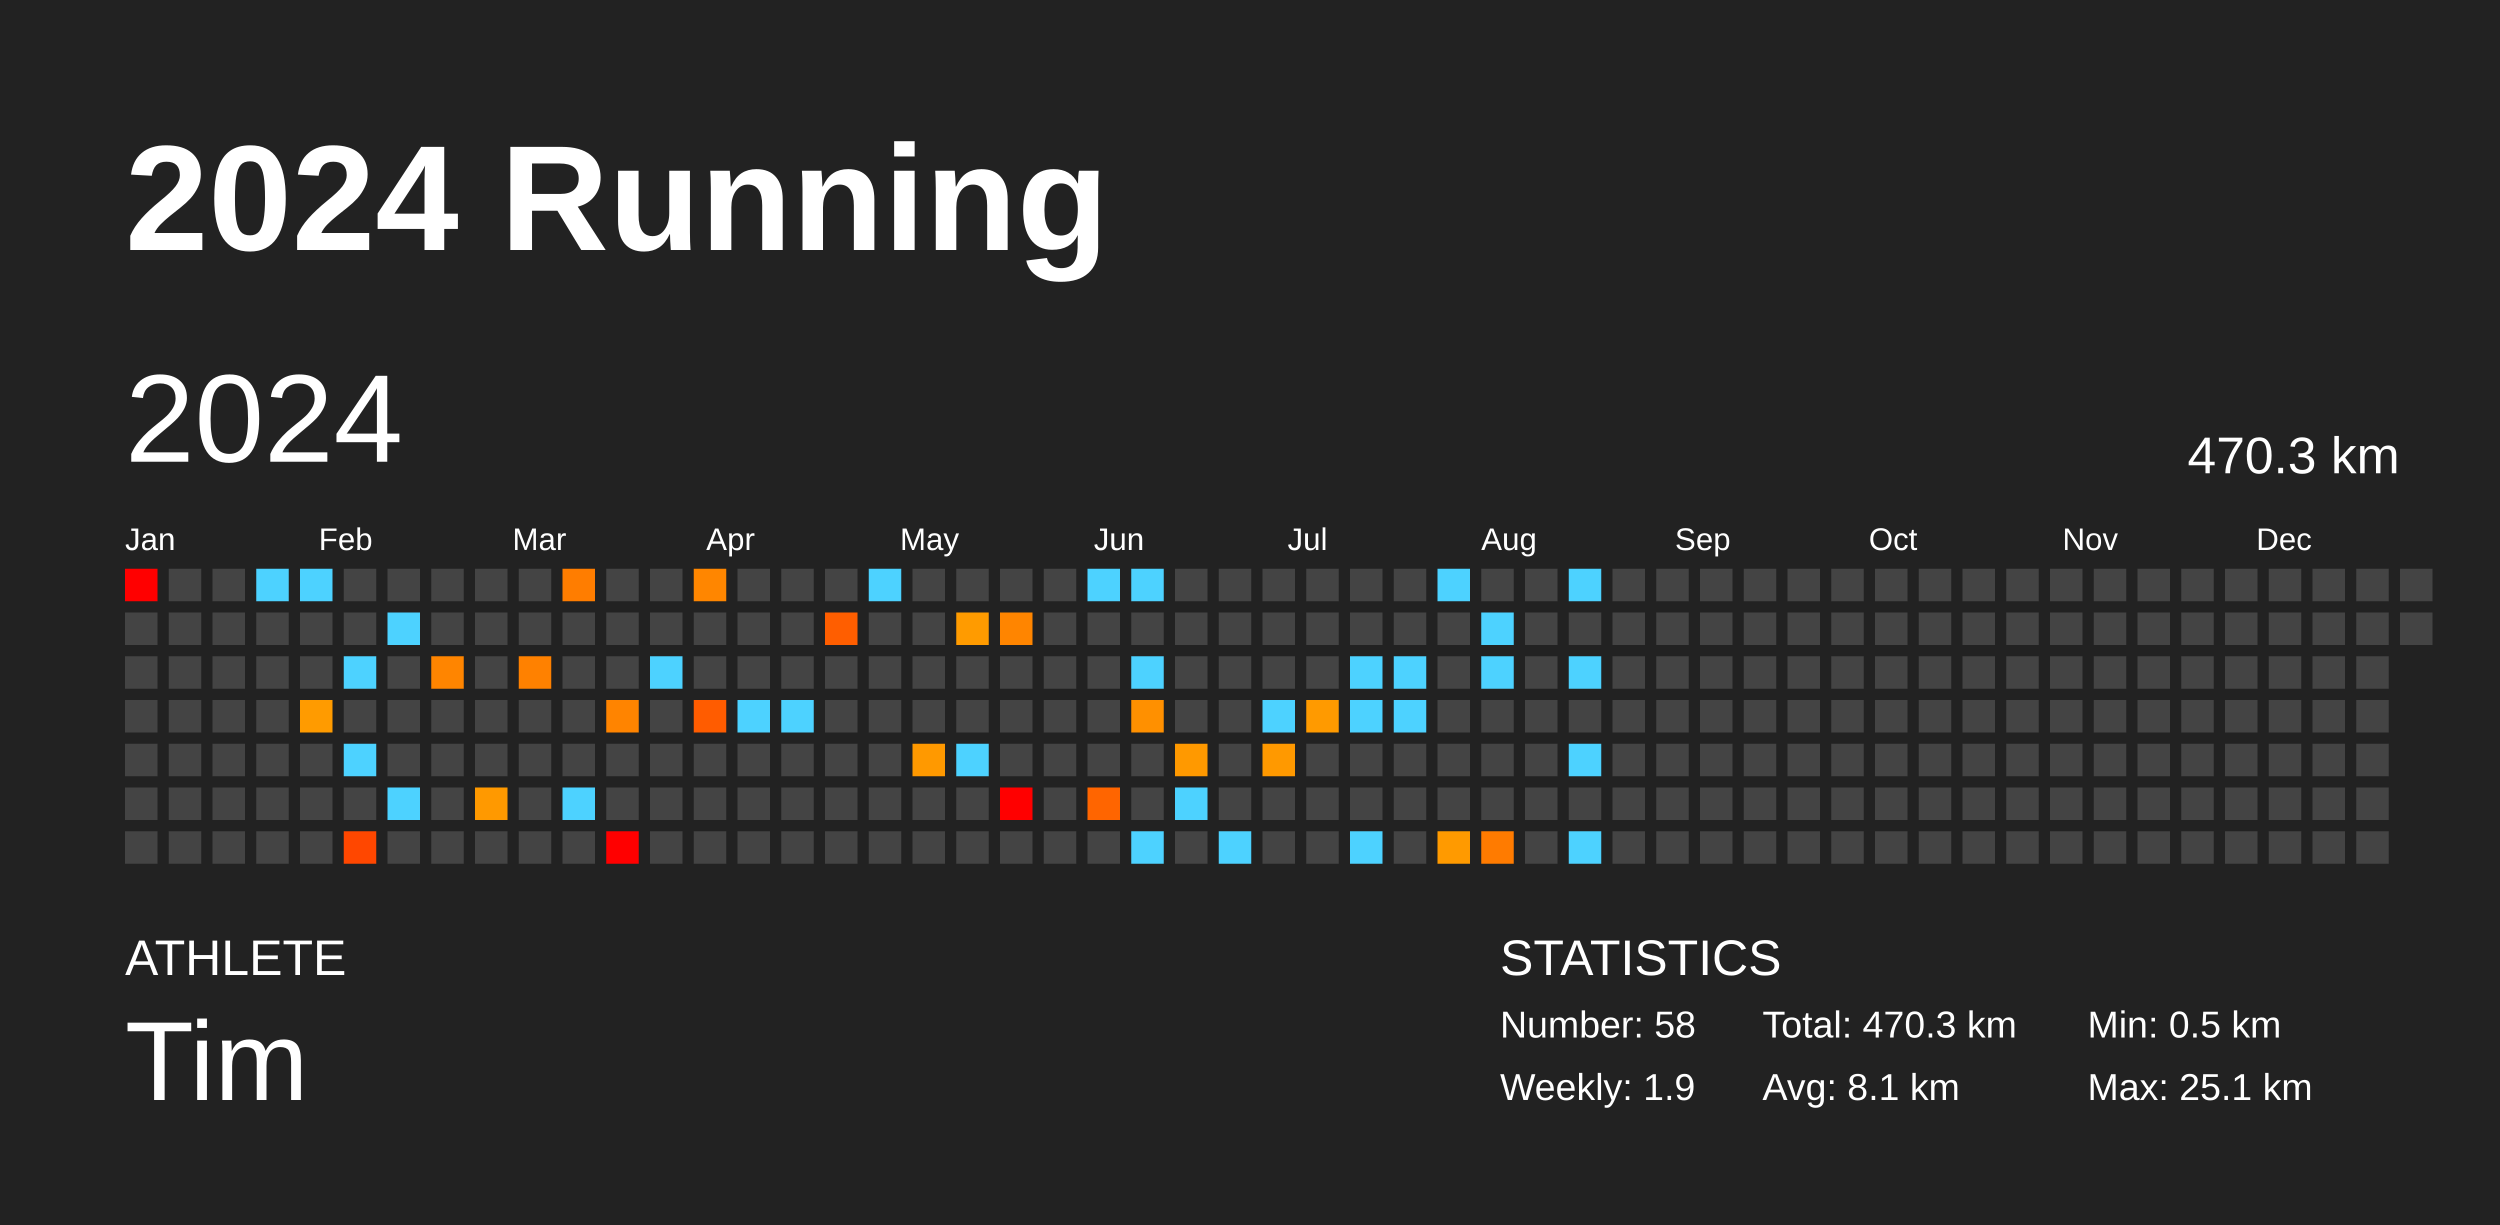
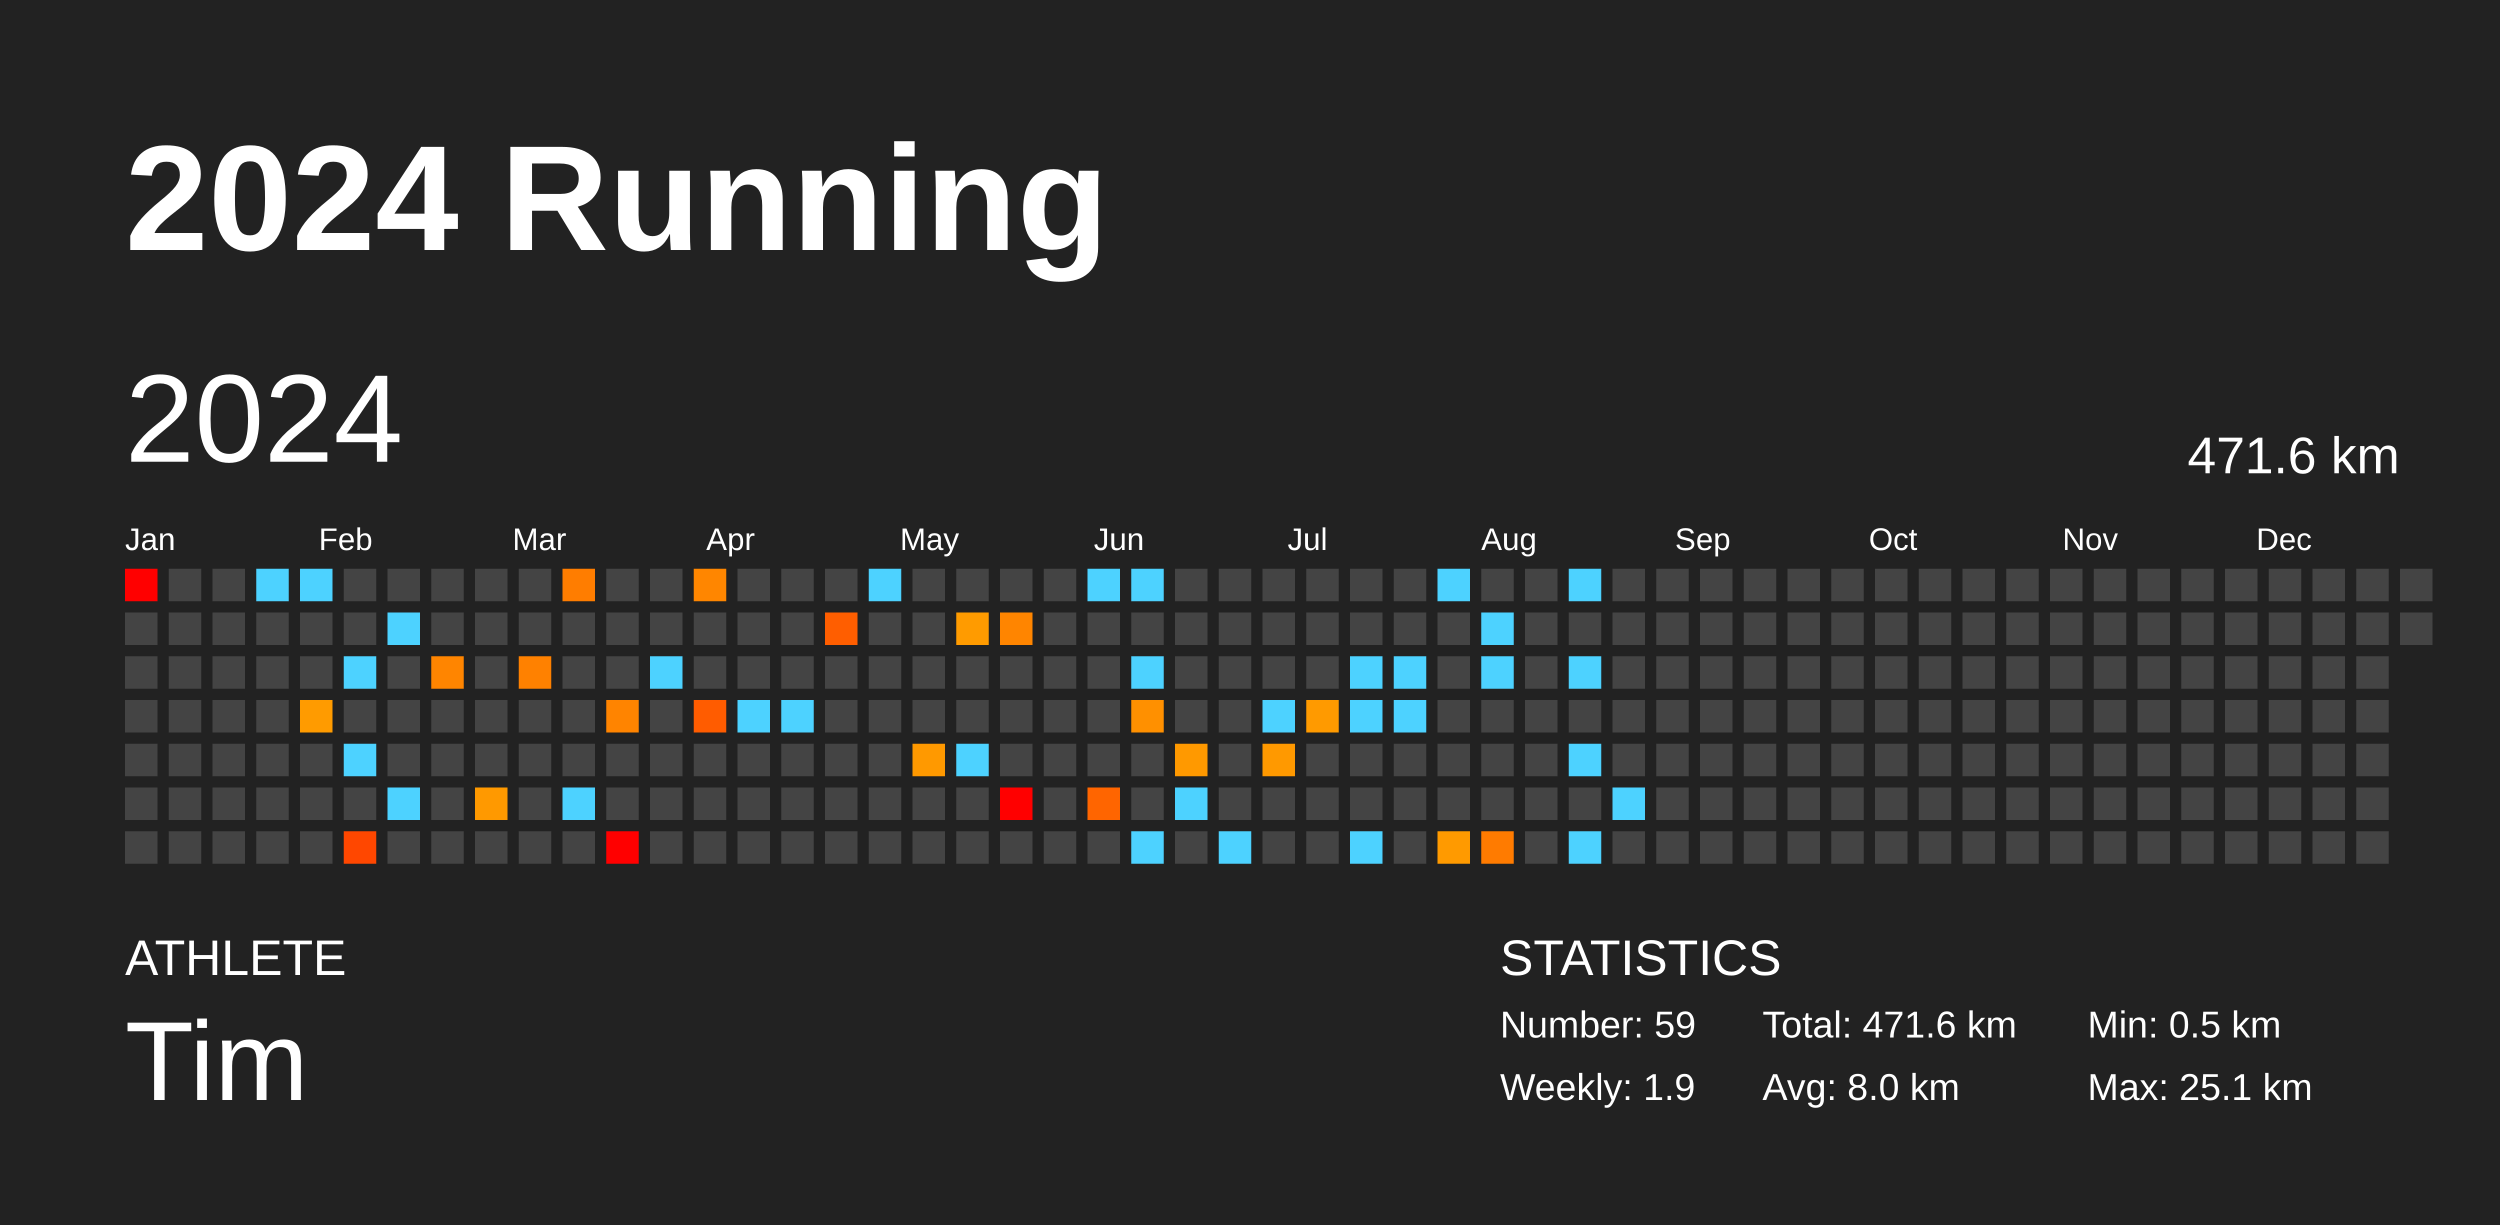
<svg xmlns="http://www.w3.org/2000/svg" baseProfile="full" height="98mm" version="1.1" viewBox="0,0,200,98" width="200mm">
  <defs />
  <rect fill="#222222" height="98" width="200" x="0" y="0" />
  <text fill="#FFFFFF" style="font-size:12px; font-family:Arial; font-weight:bold;" x="10" y="20">2024 Running</text>
  <text fill="#FFFFFF" style="font-size:4px; font-family:Arial" x="10" y="78">ATHLETE</text>
  <text fill="#FFFFFF" style="font-size:9px; font-family:Arial" x="10" y="88">Tim</text>
  <text fill="#FFFFFF" style="font-size:4px; font-family:Arial" x="120" y="78">STATISTICS</text>
-   <text fill="#FFFFFF" style="font-size:3px; font-family:Arial" x="120" y="83">Number: 58</text>
+   <text fill="#FFFFFF" style="font-size:3px; font-family:Arial" x="120" y="83">Number: 59</text>
  <text fill="#FFFFFF" style="font-size:3px; font-family:Arial" x="120" y="88">Weekly: 1.9</text>
-   <text fill="#FFFFFF" style="font-size:3px; font-family:Arial" x="141" y="83">Total: 470.3 km</text>
-   <text fill="#FFFFFF" style="font-size:3px; font-family:Arial" x="141" y="88">Avg: 8.1 km</text>
+   <text fill="#FFFFFF" style="font-size:3px; font-family:Arial" x="141" y="83">Total: 471.6 km</text>
+   <text fill="#FFFFFF" style="font-size:3px; font-family:Arial" x="141" y="88">Avg: 8.0 km</text>
  <text fill="#FFFFFF" style="font-size:3px; font-family:Arial" x="167" y="83">Min: 0.5 km</text>
  <text fill="#FFFFFF" style="font-size:3px; font-family:Arial" x="167" y="88">Max: 25.1 km</text>
  <text dominant-baseline="hanging" fill="#FFFFFF" style="font-size:10.0px; font-family:Arial;" x="10" y="30">2024</text>
-   <text dominant-baseline="hanging" fill="#FFFFFF" style="font-size:4.125px; font-family:Arial;" x="175" y="35">470.3 km</text>
+   <text dominant-baseline="hanging" fill="#FFFFFF" style="font-size:4.125px; font-family:Arial;" x="175" y="35">471.6 km</text>
  <text fill="#FFFFFF" style="font-size:2.5px; font-family:Arial" x="10.0" y="44">Jan</text>
  <text fill="#FFFFFF" style="font-size:2.5px; font-family:Arial" x="25.5" y="44">Feb</text>
  <text fill="#FFFFFF" style="font-size:2.5px; font-family:Arial" x="41.0" y="44">Mar</text>
  <text fill="#FFFFFF" style="font-size:2.5px; font-family:Arial" x="56.5" y="44">Apr</text>
  <text fill="#FFFFFF" style="font-size:2.5px; font-family:Arial" x="72.0" y="44">May</text>
  <text fill="#FFFFFF" style="font-size:2.5px; font-family:Arial" x="87.5" y="44">Jun</text>
  <text fill="#FFFFFF" style="font-size:2.5px; font-family:Arial" x="103.0" y="44">Jul</text>
  <text fill="#FFFFFF" style="font-size:2.5px; font-family:Arial" x="118.5" y="44">Aug</text>
  <text fill="#FFFFFF" style="font-size:2.5px; font-family:Arial" x="134.0" y="44">Sep</text>
  <text fill="#FFFFFF" style="font-size:2.5px; font-family:Arial" x="149.5" y="44">Oct</text>
  <text fill="#FFFFFF" style="font-size:2.5px; font-family:Arial" x="165.0" y="44">Nov</text>
  <text fill="#FFFFFF" style="font-size:2.5px; font-family:Arial" x="180.5" y="44">Dec</text>
  <rect fill="red" height="2.6" width="2.6" x="10.0" y="45.5" />
  <rect fill="#444444" height="2.6" width="2.6" x="10.0" y="49.0" />
  <rect fill="#444444" height="2.6" width="2.6" x="10.0" y="52.5" />
  <rect fill="#444444" height="2.6" width="2.6" x="10.0" y="56.0" />
  <rect fill="#444444" height="2.6" width="2.6" x="10.0" y="59.5" />
  <rect fill="#444444" height="2.6" width="2.6" x="10.0" y="63.0" />
  <rect fill="#444444" height="2.6" width="2.6" x="10.0" y="66.5" />
  <rect fill="#444444" height="2.6" width="2.6" x="13.5" y="45.5" />
  <rect fill="#444444" height="2.6" width="2.6" x="13.5" y="49.0" />
  <rect fill="#444444" height="2.6" width="2.6" x="13.5" y="52.5" />
  <rect fill="#444444" height="2.6" width="2.6" x="13.5" y="56.0" />
  <rect fill="#444444" height="2.6" width="2.6" x="13.5" y="59.5" />
  <rect fill="#444444" height="2.6" width="2.6" x="13.5" y="63.0" />
  <rect fill="#444444" height="2.6" width="2.6" x="13.5" y="66.5" />
  <rect fill="#444444" height="2.6" width="2.6" x="17.0" y="45.5" />
  <rect fill="#444444" height="2.6" width="2.6" x="17.0" y="49.0" />
  <rect fill="#444444" height="2.6" width="2.6" x="17.0" y="52.5" />
  <rect fill="#444444" height="2.6" width="2.6" x="17.0" y="56.0" />
  <rect fill="#444444" height="2.6" width="2.6" x="17.0" y="59.5" />
  <rect fill="#444444" height="2.6" width="2.6" x="17.0" y="63.0" />
  <rect fill="#444444" height="2.6" width="2.6" x="17.0" y="66.5" />
  <rect fill="#4dd2ff" height="2.6" width="2.6" x="20.5" y="45.5" />
  <rect fill="#444444" height="2.6" width="2.6" x="20.5" y="49.0" />
  <rect fill="#444444" height="2.6" width="2.6" x="20.5" y="52.5" />
  <rect fill="#444444" height="2.6" width="2.6" x="20.5" y="56.0" />
  <rect fill="#444444" height="2.6" width="2.6" x="20.5" y="59.5" />
  <rect fill="#444444" height="2.6" width="2.6" x="20.5" y="63.0" />
  <rect fill="#444444" height="2.6" width="2.6" x="20.5" y="66.5" />
  <rect fill="#4dd2ff" height="2.6" width="2.6" x="24.0" y="45.5" />
  <rect fill="#444444" height="2.6" width="2.6" x="24.0" y="49.0" />
  <rect fill="#444444" height="2.6" width="2.6" x="24.0" y="52.5" />
  <rect fill="#ff9b00" height="2.6" width="2.6" x="24.0" y="56.0" />
  <rect fill="#444444" height="2.6" width="2.6" x="24.0" y="59.5" />
  <rect fill="#444444" height="2.6" width="2.6" x="24.0" y="63.0" />
  <rect fill="#444444" height="2.6" width="2.6" x="24.0" y="66.5" />
  <rect fill="#444444" height="2.6" width="2.6" x="27.5" y="45.5" />
  <rect fill="#444444" height="2.6" width="2.6" x="27.5" y="49.0" />
  <rect fill="#4dd2ff" height="2.6" width="2.6" x="27.5" y="52.5" />
  <rect fill="#444444" height="2.6" width="2.6" x="27.5" y="56.0" />
  <rect fill="#4dd2ff" height="2.6" width="2.6" x="27.5" y="59.5" />
  <rect fill="#444444" height="2.6" width="2.6" x="27.5" y="63.0" />
  <rect fill="#ff4700" height="2.6" width="2.6" x="27.5" y="66.5" />
  <rect fill="#444444" height="2.6" width="2.6" x="31.0" y="45.5" />
  <rect fill="#4dd2ff" height="2.6" width="2.6" x="31.0" y="49.0" />
  <rect fill="#444444" height="2.6" width="2.6" x="31.0" y="52.5" />
  <rect fill="#444444" height="2.6" width="2.6" x="31.0" y="56.0" />
  <rect fill="#444444" height="2.6" width="2.6" x="31.0" y="59.5" />
  <rect fill="#4dd2ff" height="2.6" width="2.6" x="31.0" y="63.0" />
  <rect fill="#444444" height="2.6" width="2.6" x="31.0" y="66.5" />
  <rect fill="#444444" height="2.6" width="2.6" x="34.5" y="45.5" />
  <rect fill="#444444" height="2.6" width="2.6" x="34.5" y="49.0" />
  <rect fill="#ff8500" height="2.6" width="2.6" x="34.5" y="52.5" />
  <rect fill="#444444" height="2.6" width="2.6" x="34.5" y="56.0" />
  <rect fill="#444444" height="2.6" width="2.6" x="34.5" y="59.5" />
  <rect fill="#444444" height="2.6" width="2.6" x="34.5" y="63.0" />
  <rect fill="#444444" height="2.6" width="2.6" x="34.5" y="66.5" />
  <rect fill="#444444" height="2.6" width="2.6" x="38.0" y="45.5" />
  <rect fill="#444444" height="2.6" width="2.6" x="38.0" y="49.0" />
  <rect fill="#444444" height="2.6" width="2.6" x="38.0" y="52.5" />
  <rect fill="#444444" height="2.6" width="2.6" x="38.0" y="56.0" />
  <rect fill="#444444" height="2.6" width="2.6" x="38.0" y="59.5" />
  <rect fill="#ff9900" height="2.6" width="2.6" x="38.0" y="63.0" />
  <rect fill="#444444" height="2.6" width="2.6" x="38.0" y="66.5" />
  <rect fill="#444444" height="2.6" width="2.6" x="41.5" y="45.5" />
  <rect fill="#444444" height="2.6" width="2.6" x="41.5" y="49.0" />
  <rect fill="#ff8100" height="2.6" width="2.6" x="41.5" y="52.5" />
  <rect fill="#444444" height="2.6" width="2.6" x="41.5" y="56.0" />
  <rect fill="#444444" height="2.6" width="2.6" x="41.5" y="59.5" />
  <rect fill="#444444" height="2.6" width="2.6" x="41.5" y="63.0" />
  <rect fill="#444444" height="2.6" width="2.6" x="41.5" y="66.5" />
  <rect fill="#ff7d00" height="2.6" width="2.6" x="45.0" y="45.5" />
  <rect fill="#444444" height="2.6" width="2.6" x="45.0" y="49.0" />
  <rect fill="#444444" height="2.6" width="2.6" x="45.0" y="52.5" />
  <rect fill="#444444" height="2.6" width="2.6" x="45.0" y="56.0" />
  <rect fill="#444444" height="2.6" width="2.6" x="45.0" y="59.5" />
  <rect fill="#4dd2ff" height="2.6" width="2.6" x="45.0" y="63.0" />
  <rect fill="#444444" height="2.6" width="2.6" x="45.0" y="66.5" />
  <rect fill="#444444" height="2.6" width="2.6" x="48.5" y="45.5" />
  <rect fill="#444444" height="2.6" width="2.6" x="48.5" y="49.0" />
  <rect fill="#444444" height="2.6" width="2.6" x="48.5" y="52.5" />
  <rect fill="#ff8400" height="2.6" width="2.6" x="48.5" y="56.0" />
  <rect fill="#444444" height="2.6" width="2.6" x="48.5" y="59.5" />
  <rect fill="#444444" height="2.6" width="2.6" x="48.5" y="63.0" />
  <rect fill="red" height="2.6" width="2.6" x="48.5" y="66.5" />
  <rect fill="#444444" height="2.6" width="2.6" x="52.0" y="45.5" />
  <rect fill="#444444" height="2.6" width="2.6" x="52.0" y="49.0" />
  <rect fill="#4dd2ff" height="2.6" width="2.6" x="52.0" y="52.5" />
  <rect fill="#444444" height="2.6" width="2.6" x="52.0" y="56.0" />
  <rect fill="#444444" height="2.6" width="2.6" x="52.0" y="59.5" />
  <rect fill="#444444" height="2.6" width="2.6" x="52.0" y="63.0" />
  <rect fill="#444444" height="2.6" width="2.6" x="52.0" y="66.5" />
  <rect fill="#ff8600" height="2.6" width="2.6" x="55.5" y="45.5" />
  <rect fill="#444444" height="2.6" width="2.6" x="55.5" y="49.0" />
  <rect fill="#444444" height="2.6" width="2.6" x="55.5" y="52.5" />
  <rect fill="#ff5c00" height="2.6" width="2.6" x="55.5" y="56.0" />
  <rect fill="#444444" height="2.6" width="2.6" x="55.5" y="59.5" />
  <rect fill="#444444" height="2.6" width="2.6" x="55.5" y="63.0" />
  <rect fill="#444444" height="2.6" width="2.6" x="55.5" y="66.5" />
  <rect fill="#444444" height="2.6" width="2.6" x="59.0" y="45.5" />
  <rect fill="#444444" height="2.6" width="2.6" x="59.0" y="49.0" />
  <rect fill="#444444" height="2.6" width="2.6" x="59.0" y="52.5" />
  <rect fill="#4dd2ff" height="2.6" width="2.6" x="59.0" y="56.0" />
  <rect fill="#444444" height="2.6" width="2.6" x="59.0" y="59.5" />
  <rect fill="#444444" height="2.6" width="2.6" x="59.0" y="63.0" />
  <rect fill="#444444" height="2.6" width="2.6" x="59.0" y="66.5" />
  <rect fill="#444444" height="2.6" width="2.6" x="62.5" y="45.5" />
  <rect fill="#444444" height="2.6" width="2.6" x="62.5" y="49.0" />
  <rect fill="#444444" height="2.6" width="2.6" x="62.5" y="52.5" />
  <rect fill="#4dd2ff" height="2.6" width="2.6" x="62.5" y="56.0" />
  <rect fill="#444444" height="2.6" width="2.6" x="62.5" y="59.5" />
  <rect fill="#444444" height="2.6" width="2.6" x="62.5" y="63.0" />
  <rect fill="#444444" height="2.6" width="2.6" x="62.5" y="66.5" />
  <rect fill="#444444" height="2.6" width="2.6" x="66.0" y="45.5" />
  <rect fill="#ff5e00" height="2.6" width="2.6" x="66.0" y="49.0" />
  <rect fill="#444444" height="2.6" width="2.6" x="66.0" y="52.5" />
  <rect fill="#444444" height="2.6" width="2.6" x="66.0" y="56.0" />
  <rect fill="#444444" height="2.6" width="2.6" x="66.0" y="59.5" />
  <rect fill="#444444" height="2.6" width="2.6" x="66.0" y="63.0" />
  <rect fill="#444444" height="2.6" width="2.6" x="66.0" y="66.5" />
  <rect fill="#4dd2ff" height="2.6" width="2.6" x="69.5" y="45.5" />
  <rect fill="#444444" height="2.6" width="2.6" x="69.5" y="49.0" />
  <rect fill="#444444" height="2.6" width="2.6" x="69.5" y="52.5" />
  <rect fill="#444444" height="2.6" width="2.6" x="69.5" y="56.0" />
  <rect fill="#444444" height="2.6" width="2.6" x="69.5" y="59.5" />
  <rect fill="#444444" height="2.6" width="2.6" x="69.5" y="63.0" />
  <rect fill="#444444" height="2.6" width="2.6" x="69.5" y="66.5" />
  <rect fill="#444444" height="2.6" width="2.6" x="73.0" y="45.5" />
  <rect fill="#444444" height="2.6" width="2.6" x="73.0" y="49.0" />
  <rect fill="#444444" height="2.6" width="2.6" x="73.0" y="52.5" />
  <rect fill="#444444" height="2.6" width="2.6" x="73.0" y="56.0" />
  <rect fill="#ff9900" height="2.6" width="2.6" x="73.0" y="59.5" />
  <rect fill="#444444" height="2.6" width="2.6" x="73.0" y="63.0" />
  <rect fill="#444444" height="2.6" width="2.6" x="73.0" y="66.5" />
  <rect fill="#444444" height="2.6" width="2.6" x="76.5" y="45.5" />
  <rect fill="#ff9b00" height="2.6" width="2.6" x="76.5" y="49.0" />
  <rect fill="#444444" height="2.6" width="2.6" x="76.5" y="52.5" />
  <rect fill="#444444" height="2.6" width="2.6" x="76.5" y="56.0" />
  <rect fill="#4dd2ff" height="2.6" width="2.6" x="76.5" y="59.5" />
  <rect fill="#444444" height="2.6" width="2.6" x="76.5" y="63.0" />
  <rect fill="#444444" height="2.6" width="2.6" x="76.5" y="66.5" />
  <rect fill="#444444" height="2.6" width="2.6" x="80.0" y="45.5" />
  <rect fill="#ff8500" height="2.6" width="2.6" x="80.0" y="49.0" />
  <rect fill="#444444" height="2.6" width="2.6" x="80.0" y="52.5" />
  <rect fill="#444444" height="2.6" width="2.6" x="80.0" y="56.0" />
  <rect fill="#444444" height="2.6" width="2.6" x="80.0" y="59.5" />
  <rect fill="red" height="2.6" width="2.6" x="80.0" y="63.0" />
  <rect fill="#444444" height="2.6" width="2.6" x="80.0" y="66.5" />
  <rect fill="#444444" height="2.6" width="2.6" x="83.5" y="45.5" />
  <rect fill="#444444" height="2.6" width="2.6" x="83.5" y="49.0" />
  <rect fill="#444444" height="2.6" width="2.6" x="83.5" y="52.5" />
  <rect fill="#444444" height="2.6" width="2.6" x="83.5" y="56.0" />
  <rect fill="#444444" height="2.6" width="2.6" x="83.5" y="59.5" />
  <rect fill="#444444" height="2.6" width="2.6" x="83.5" y="63.0" />
  <rect fill="#444444" height="2.6" width="2.6" x="83.5" y="66.5" />
  <rect fill="#4dd2ff" height="2.6" width="2.6" x="87.0" y="45.5" />
  <rect fill="#444444" height="2.6" width="2.6" x="87.0" y="49.0" />
  <rect fill="#444444" height="2.6" width="2.6" x="87.0" y="52.5" />
  <rect fill="#444444" height="2.6" width="2.6" x="87.0" y="56.0" />
  <rect fill="#444444" height="2.6" width="2.6" x="87.0" y="59.5" />
  <rect fill="#ff6500" height="2.6" width="2.6" x="87.0" y="63.0" />
  <rect fill="#444444" height="2.6" width="2.6" x="87.0" y="66.5" />
  <rect fill="#4dd2ff" height="2.6" width="2.6" x="90.5" y="45.5" />
  <rect fill="#444444" height="2.6" width="2.6" x="90.5" y="49.0" />
  <rect fill="#4dd2ff" height="2.6" width="2.6" x="90.5" y="52.5" />
  <rect fill="#ff9000" height="2.6" width="2.6" x="90.5" y="56.0" />
  <rect fill="#444444" height="2.6" width="2.6" x="90.5" y="59.5" />
  <rect fill="#444444" height="2.6" width="2.6" x="90.5" y="63.0" />
  <rect fill="#4dd2ff" height="2.6" width="2.6" x="90.5" y="66.5" />
  <rect fill="#444444" height="2.6" width="2.6" x="94.0" y="45.5" />
  <rect fill="#444444" height="2.6" width="2.6" x="94.0" y="49.0" />
  <rect fill="#444444" height="2.6" width="2.6" x="94.0" y="52.5" />
  <rect fill="#444444" height="2.6" width="2.6" x="94.0" y="56.0" />
  <rect fill="#ff9900" height="2.6" width="2.6" x="94.0" y="59.5" />
  <rect fill="#4dd2ff" height="2.6" width="2.6" x="94.0" y="63.0" />
  <rect fill="#444444" height="2.6" width="2.6" x="94.0" y="66.5" />
  <rect fill="#444444" height="2.6" width="2.6" x="97.5" y="45.5" />
  <rect fill="#444444" height="2.6" width="2.6" x="97.5" y="49.0" />
  <rect fill="#444444" height="2.6" width="2.6" x="97.5" y="52.5" />
  <rect fill="#444444" height="2.6" width="2.6" x="97.5" y="56.0" />
  <rect fill="#444444" height="2.6" width="2.6" x="97.5" y="59.5" />
  <rect fill="#444444" height="2.6" width="2.6" x="97.5" y="63.0" />
  <rect fill="#4dd2ff" height="2.6" width="2.6" x="97.5" y="66.5" />
  <rect fill="#444444" height="2.6" width="2.6" x="101.0" y="45.5" />
  <rect fill="#444444" height="2.6" width="2.6" x="101.0" y="49.0" />
  <rect fill="#444444" height="2.6" width="2.6" x="101.0" y="52.5" />
  <rect fill="#4dd2ff" height="2.6" width="2.6" x="101.0" y="56.0" />
  <rect fill="#ff9900" height="2.6" width="2.6" x="101.0" y="59.5" />
  <rect fill="#444444" height="2.6" width="2.6" x="101.0" y="63.0" />
  <rect fill="#444444" height="2.6" width="2.6" x="101.0" y="66.5" />
  <rect fill="#444444" height="2.6" width="2.6" x="104.5" y="45.5" />
  <rect fill="#444444" height="2.6" width="2.6" x="104.5" y="49.0" />
  <rect fill="#444444" height="2.6" width="2.6" x="104.5" y="52.5" />
  <rect fill="#ff9a00" height="2.6" width="2.6" x="104.5" y="56.0" />
  <rect fill="#444444" height="2.6" width="2.6" x="104.5" y="59.5" />
  <rect fill="#444444" height="2.6" width="2.6" x="104.5" y="63.0" />
  <rect fill="#444444" height="2.6" width="2.6" x="104.5" y="66.5" />
  <rect fill="#444444" height="2.6" width="2.6" x="108.0" y="45.5" />
  <rect fill="#444444" height="2.6" width="2.6" x="108.0" y="49.0" />
  <rect fill="#4dd2ff" height="2.6" width="2.6" x="108.0" y="52.5" />
  <rect fill="#4dd2ff" height="2.6" width="2.6" x="108.0" y="56.0" />
  <rect fill="#444444" height="2.6" width="2.6" x="108.0" y="59.5" />
  <rect fill="#444444" height="2.6" width="2.6" x="108.0" y="63.0" />
  <rect fill="#4dd2ff" height="2.6" width="2.6" x="108.0" y="66.5" />
  <rect fill="#444444" height="2.6" width="2.6" x="111.5" y="45.5" />
  <rect fill="#444444" height="2.6" width="2.6" x="111.5" y="49.0" />
  <rect fill="#4dd2ff" height="2.6" width="2.6" x="111.5" y="52.5" />
  <rect fill="#4dd2ff" height="2.6" width="2.6" x="111.5" y="56.0" />
  <rect fill="#444444" height="2.6" width="2.6" x="111.5" y="59.5" />
  <rect fill="#444444" height="2.6" width="2.6" x="111.5" y="63.0" />
  <rect fill="#444444" height="2.6" width="2.6" x="111.5" y="66.5" />
  <rect fill="#4dd2ff" height="2.6" width="2.6" x="115.0" y="45.5" />
  <rect fill="#444444" height="2.6" width="2.6" x="115.0" y="49.0" />
  <rect fill="#444444" height="2.6" width="2.6" x="115.0" y="52.5" />
  <rect fill="#444444" height="2.6" width="2.6" x="115.0" y="56.0" />
  <rect fill="#444444" height="2.6" width="2.6" x="115.0" y="59.5" />
  <rect fill="#444444" height="2.6" width="2.6" x="115.0" y="63.0" />
  <rect fill="#ff9a00" height="2.6" width="2.6" x="115.0" y="66.5" />
  <rect fill="#444444" height="2.6" width="2.6" x="118.5" y="45.5" />
  <rect fill="#4dd2ff" height="2.6" width="2.6" x="118.5" y="49.0" />
  <rect fill="#4dd2ff" height="2.6" width="2.6" x="118.5" y="52.5" />
  <rect fill="#444444" height="2.6" width="2.6" x="118.5" y="56.0" />
  <rect fill="#444444" height="2.6" width="2.6" x="118.5" y="59.5" />
  <rect fill="#444444" height="2.6" width="2.6" x="118.5" y="63.0" />
  <rect fill="#ff7b00" height="2.6" width="2.6" x="118.5" y="66.5" />
  <rect fill="#444444" height="2.6" width="2.6" x="122.0" y="45.5" />
  <rect fill="#444444" height="2.6" width="2.6" x="122.0" y="49.0" />
  <rect fill="#444444" height="2.6" width="2.6" x="122.0" y="52.5" />
  <rect fill="#444444" height="2.6" width="2.6" x="122.0" y="56.0" />
  <rect fill="#444444" height="2.6" width="2.6" x="122.0" y="59.5" />
  <rect fill="#444444" height="2.6" width="2.6" x="122.0" y="63.0" />
  <rect fill="#444444" height="2.6" width="2.6" x="122.0" y="66.5" />
  <rect fill="#4dd2ff" height="2.6" width="2.6" x="125.5" y="45.5" />
  <rect fill="#444444" height="2.6" width="2.6" x="125.5" y="49.0" />
  <rect fill="#4dd2ff" height="2.6" width="2.6" x="125.5" y="52.5" />
  <rect fill="#444444" height="2.6" width="2.6" x="125.5" y="56.0" />
  <rect fill="#4dd2ff" height="2.6" width="2.6" x="125.5" y="59.5" />
  <rect fill="#444444" height="2.6" width="2.6" x="125.5" y="63.0" />
  <rect fill="#4dd2ff" height="2.6" width="2.6" x="125.5" y="66.5" />
  <rect fill="#444444" height="2.6" width="2.6" x="129.0" y="45.5" />
  <rect fill="#444444" height="2.6" width="2.6" x="129.0" y="49.0" />
  <rect fill="#444444" height="2.6" width="2.6" x="129.0" y="52.5" />
  <rect fill="#444444" height="2.6" width="2.6" x="129.0" y="56.0" />
  <rect fill="#444444" height="2.6" width="2.6" x="129.0" y="59.5" />
-   <rect fill="#444444" height="2.6" width="2.6" x="129.0" y="63.0" />
+   <rect fill="#4dd2ff" height="2.6" width="2.6" x="129.0" y="63.0" />
  <rect fill="#444444" height="2.6" width="2.6" x="129.0" y="66.5" />
  <rect fill="#444444" height="2.6" width="2.6" x="132.5" y="45.5" />
  <rect fill="#444444" height="2.6" width="2.6" x="132.5" y="49.0" />
  <rect fill="#444444" height="2.6" width="2.6" x="132.5" y="52.5" />
  <rect fill="#444444" height="2.6" width="2.6" x="132.5" y="56.0" />
  <rect fill="#444444" height="2.6" width="2.6" x="132.5" y="59.5" />
  <rect fill="#444444" height="2.6" width="2.6" x="132.5" y="63.0" />
  <rect fill="#444444" height="2.6" width="2.6" x="132.5" y="66.5" />
  <rect fill="#444444" height="2.6" width="2.6" x="136.0" y="45.5" />
  <rect fill="#444444" height="2.6" width="2.6" x="136.0" y="49.0" />
  <rect fill="#444444" height="2.6" width="2.6" x="136.0" y="52.5" />
  <rect fill="#444444" height="2.6" width="2.6" x="136.0" y="56.0" />
  <rect fill="#444444" height="2.6" width="2.6" x="136.0" y="59.5" />
  <rect fill="#444444" height="2.6" width="2.6" x="136.0" y="63.0" />
  <rect fill="#444444" height="2.6" width="2.6" x="136.0" y="66.5" />
  <rect fill="#444444" height="2.6" width="2.6" x="139.5" y="45.5" />
  <rect fill="#444444" height="2.6" width="2.6" x="139.5" y="49.0" />
  <rect fill="#444444" height="2.6" width="2.6" x="139.5" y="52.5" />
  <rect fill="#444444" height="2.6" width="2.6" x="139.5" y="56.0" />
  <rect fill="#444444" height="2.6" width="2.6" x="139.5" y="59.5" />
  <rect fill="#444444" height="2.6" width="2.6" x="139.5" y="63.0" />
  <rect fill="#444444" height="2.6" width="2.6" x="139.5" y="66.5" />
  <rect fill="#444444" height="2.6" width="2.6" x="143.0" y="45.5" />
  <rect fill="#444444" height="2.6" width="2.6" x="143.0" y="49.0" />
  <rect fill="#444444" height="2.6" width="2.6" x="143.0" y="52.5" />
  <rect fill="#444444" height="2.6" width="2.6" x="143.0" y="56.0" />
  <rect fill="#444444" height="2.6" width="2.6" x="143.0" y="59.5" />
  <rect fill="#444444" height="2.6" width="2.6" x="143.0" y="63.0" />
  <rect fill="#444444" height="2.6" width="2.6" x="143.0" y="66.5" />
  <rect fill="#444444" height="2.6" width="2.6" x="146.5" y="45.5" />
  <rect fill="#444444" height="2.6" width="2.6" x="146.5" y="49.0" />
  <rect fill="#444444" height="2.6" width="2.6" x="146.5" y="52.5" />
  <rect fill="#444444" height="2.6" width="2.6" x="146.5" y="56.0" />
  <rect fill="#444444" height="2.6" width="2.6" x="146.5" y="59.5" />
  <rect fill="#444444" height="2.6" width="2.6" x="146.5" y="63.0" />
  <rect fill="#444444" height="2.6" width="2.6" x="146.5" y="66.5" />
  <rect fill="#444444" height="2.6" width="2.6" x="150.0" y="45.5" />
  <rect fill="#444444" height="2.6" width="2.6" x="150.0" y="49.0" />
  <rect fill="#444444" height="2.6" width="2.6" x="150.0" y="52.5" />
  <rect fill="#444444" height="2.6" width="2.6" x="150.0" y="56.0" />
  <rect fill="#444444" height="2.6" width="2.6" x="150.0" y="59.5" />
  <rect fill="#444444" height="2.6" width="2.6" x="150.0" y="63.0" />
  <rect fill="#444444" height="2.6" width="2.6" x="150.0" y="66.5" />
  <rect fill="#444444" height="2.6" width="2.6" x="153.5" y="45.5" />
  <rect fill="#444444" height="2.6" width="2.6" x="153.5" y="49.0" />
  <rect fill="#444444" height="2.6" width="2.6" x="153.5" y="52.5" />
  <rect fill="#444444" height="2.6" width="2.6" x="153.5" y="56.0" />
  <rect fill="#444444" height="2.6" width="2.6" x="153.5" y="59.5" />
  <rect fill="#444444" height="2.6" width="2.6" x="153.5" y="63.0" />
  <rect fill="#444444" height="2.6" width="2.6" x="153.5" y="66.5" />
  <rect fill="#444444" height="2.6" width="2.6" x="157.0" y="45.5" />
  <rect fill="#444444" height="2.6" width="2.6" x="157.0" y="49.0" />
  <rect fill="#444444" height="2.6" width="2.6" x="157.0" y="52.5" />
  <rect fill="#444444" height="2.6" width="2.6" x="157.0" y="56.0" />
  <rect fill="#444444" height="2.6" width="2.6" x="157.0" y="59.5" />
  <rect fill="#444444" height="2.6" width="2.6" x="157.0" y="63.0" />
  <rect fill="#444444" height="2.6" width="2.6" x="157.0" y="66.5" />
  <rect fill="#444444" height="2.6" width="2.6" x="160.5" y="45.5" />
  <rect fill="#444444" height="2.6" width="2.6" x="160.5" y="49.0" />
  <rect fill="#444444" height="2.6" width="2.6" x="160.5" y="52.5" />
  <rect fill="#444444" height="2.6" width="2.6" x="160.5" y="56.0" />
  <rect fill="#444444" height="2.6" width="2.6" x="160.5" y="59.5" />
  <rect fill="#444444" height="2.6" width="2.6" x="160.5" y="63.0" />
  <rect fill="#444444" height="2.6" width="2.6" x="160.5" y="66.5" />
  <rect fill="#444444" height="2.6" width="2.6" x="164.0" y="45.5" />
  <rect fill="#444444" height="2.6" width="2.6" x="164.0" y="49.0" />
  <rect fill="#444444" height="2.6" width="2.6" x="164.0" y="52.5" />
  <rect fill="#444444" height="2.6" width="2.6" x="164.0" y="56.0" />
  <rect fill="#444444" height="2.6" width="2.6" x="164.0" y="59.5" />
  <rect fill="#444444" height="2.6" width="2.6" x="164.0" y="63.0" />
  <rect fill="#444444" height="2.6" width="2.6" x="164.0" y="66.5" />
  <rect fill="#444444" height="2.6" width="2.6" x="167.5" y="45.5" />
  <rect fill="#444444" height="2.6" width="2.6" x="167.5" y="49.0" />
  <rect fill="#444444" height="2.6" width="2.6" x="167.5" y="52.5" />
  <rect fill="#444444" height="2.6" width="2.6" x="167.5" y="56.0" />
  <rect fill="#444444" height="2.6" width="2.6" x="167.5" y="59.5" />
  <rect fill="#444444" height="2.6" width="2.6" x="167.5" y="63.0" />
  <rect fill="#444444" height="2.6" width="2.6" x="167.5" y="66.5" />
  <rect fill="#444444" height="2.6" width="2.6" x="171.0" y="45.5" />
  <rect fill="#444444" height="2.6" width="2.6" x="171.0" y="49.0" />
  <rect fill="#444444" height="2.6" width="2.6" x="171.0" y="52.5" />
  <rect fill="#444444" height="2.6" width="2.6" x="171.0" y="56.0" />
  <rect fill="#444444" height="2.6" width="2.6" x="171.0" y="59.5" />
  <rect fill="#444444" height="2.6" width="2.6" x="171.0" y="63.0" />
  <rect fill="#444444" height="2.6" width="2.6" x="171.0" y="66.5" />
  <rect fill="#444444" height="2.6" width="2.6" x="174.5" y="45.5" />
  <rect fill="#444444" height="2.6" width="2.6" x="174.5" y="49.0" />
  <rect fill="#444444" height="2.6" width="2.6" x="174.5" y="52.5" />
  <rect fill="#444444" height="2.6" width="2.6" x="174.5" y="56.0" />
  <rect fill="#444444" height="2.6" width="2.6" x="174.5" y="59.5" />
  <rect fill="#444444" height="2.6" width="2.6" x="174.5" y="63.0" />
  <rect fill="#444444" height="2.6" width="2.6" x="174.5" y="66.5" />
  <rect fill="#444444" height="2.6" width="2.6" x="178.0" y="45.5" />
  <rect fill="#444444" height="2.6" width="2.6" x="178.0" y="49.0" />
  <rect fill="#444444" height="2.6" width="2.6" x="178.0" y="52.5" />
  <rect fill="#444444" height="2.6" width="2.6" x="178.0" y="56.0" />
  <rect fill="#444444" height="2.6" width="2.6" x="178.0" y="59.5" />
  <rect fill="#444444" height="2.6" width="2.6" x="178.0" y="63.0" />
  <rect fill="#444444" height="2.6" width="2.6" x="178.0" y="66.5" />
  <rect fill="#444444" height="2.6" width="2.6" x="181.5" y="45.5" />
  <rect fill="#444444" height="2.6" width="2.6" x="181.5" y="49.0" />
  <rect fill="#444444" height="2.6" width="2.6" x="181.5" y="52.5" />
  <rect fill="#444444" height="2.6" width="2.6" x="181.5" y="56.0" />
  <rect fill="#444444" height="2.6" width="2.6" x="181.5" y="59.5" />
  <rect fill="#444444" height="2.6" width="2.6" x="181.5" y="63.0" />
  <rect fill="#444444" height="2.6" width="2.6" x="181.5" y="66.5" />
  <rect fill="#444444" height="2.6" width="2.6" x="185.0" y="45.5" />
  <rect fill="#444444" height="2.6" width="2.6" x="185.0" y="49.0" />
  <rect fill="#444444" height="2.6" width="2.6" x="185.0" y="52.5" />
  <rect fill="#444444" height="2.6" width="2.6" x="185.0" y="56.0" />
  <rect fill="#444444" height="2.6" width="2.6" x="185.0" y="59.5" />
  <rect fill="#444444" height="2.6" width="2.6" x="185.0" y="63.0" />
  <rect fill="#444444" height="2.6" width="2.6" x="185.0" y="66.5" />
  <rect fill="#444444" height="2.6" width="2.6" x="188.5" y="45.5" />
  <rect fill="#444444" height="2.6" width="2.6" x="188.5" y="49.0" />
  <rect fill="#444444" height="2.6" width="2.6" x="188.5" y="52.5" />
  <rect fill="#444444" height="2.6" width="2.6" x="188.5" y="56.0" />
  <rect fill="#444444" height="2.6" width="2.6" x="188.5" y="59.5" />
  <rect fill="#444444" height="2.6" width="2.6" x="188.5" y="63.0" />
  <rect fill="#444444" height="2.6" width="2.6" x="188.5" y="66.5" />
  <rect fill="#444444" height="2.6" width="2.6" x="192.0" y="45.5" />
  <rect fill="#444444" height="2.6" width="2.6" x="192.0" y="49.0" />
</svg>
